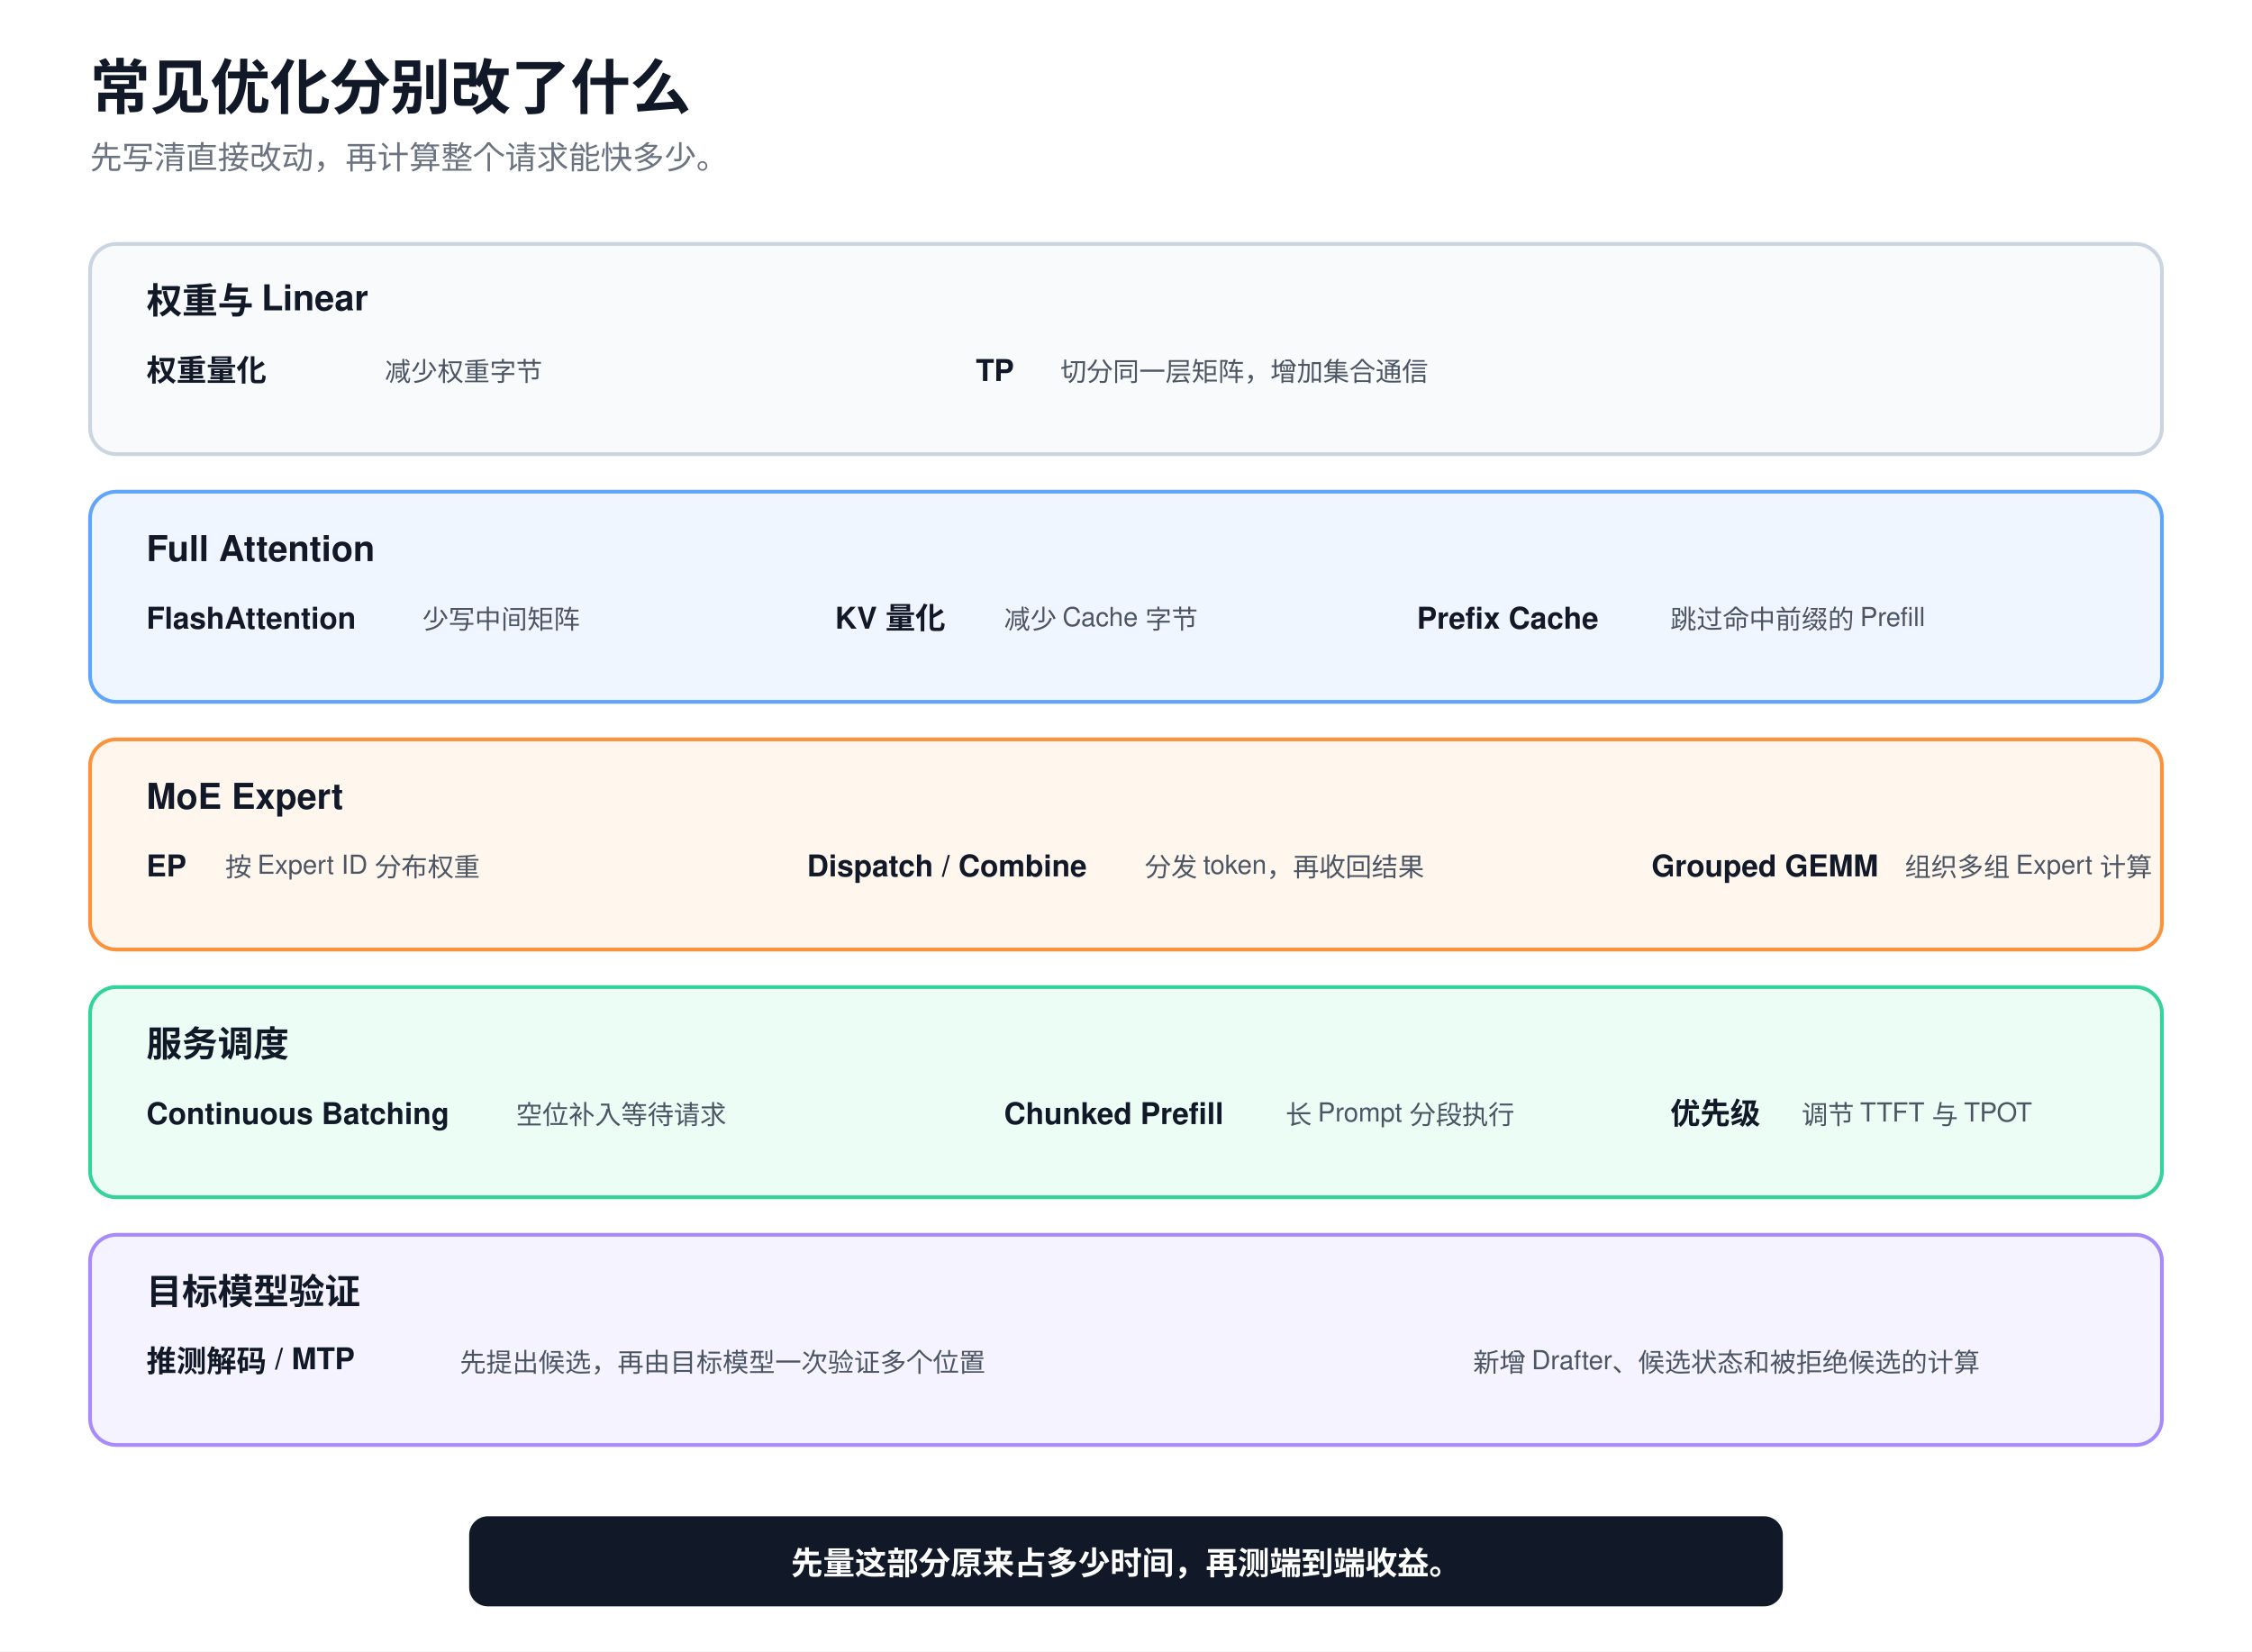
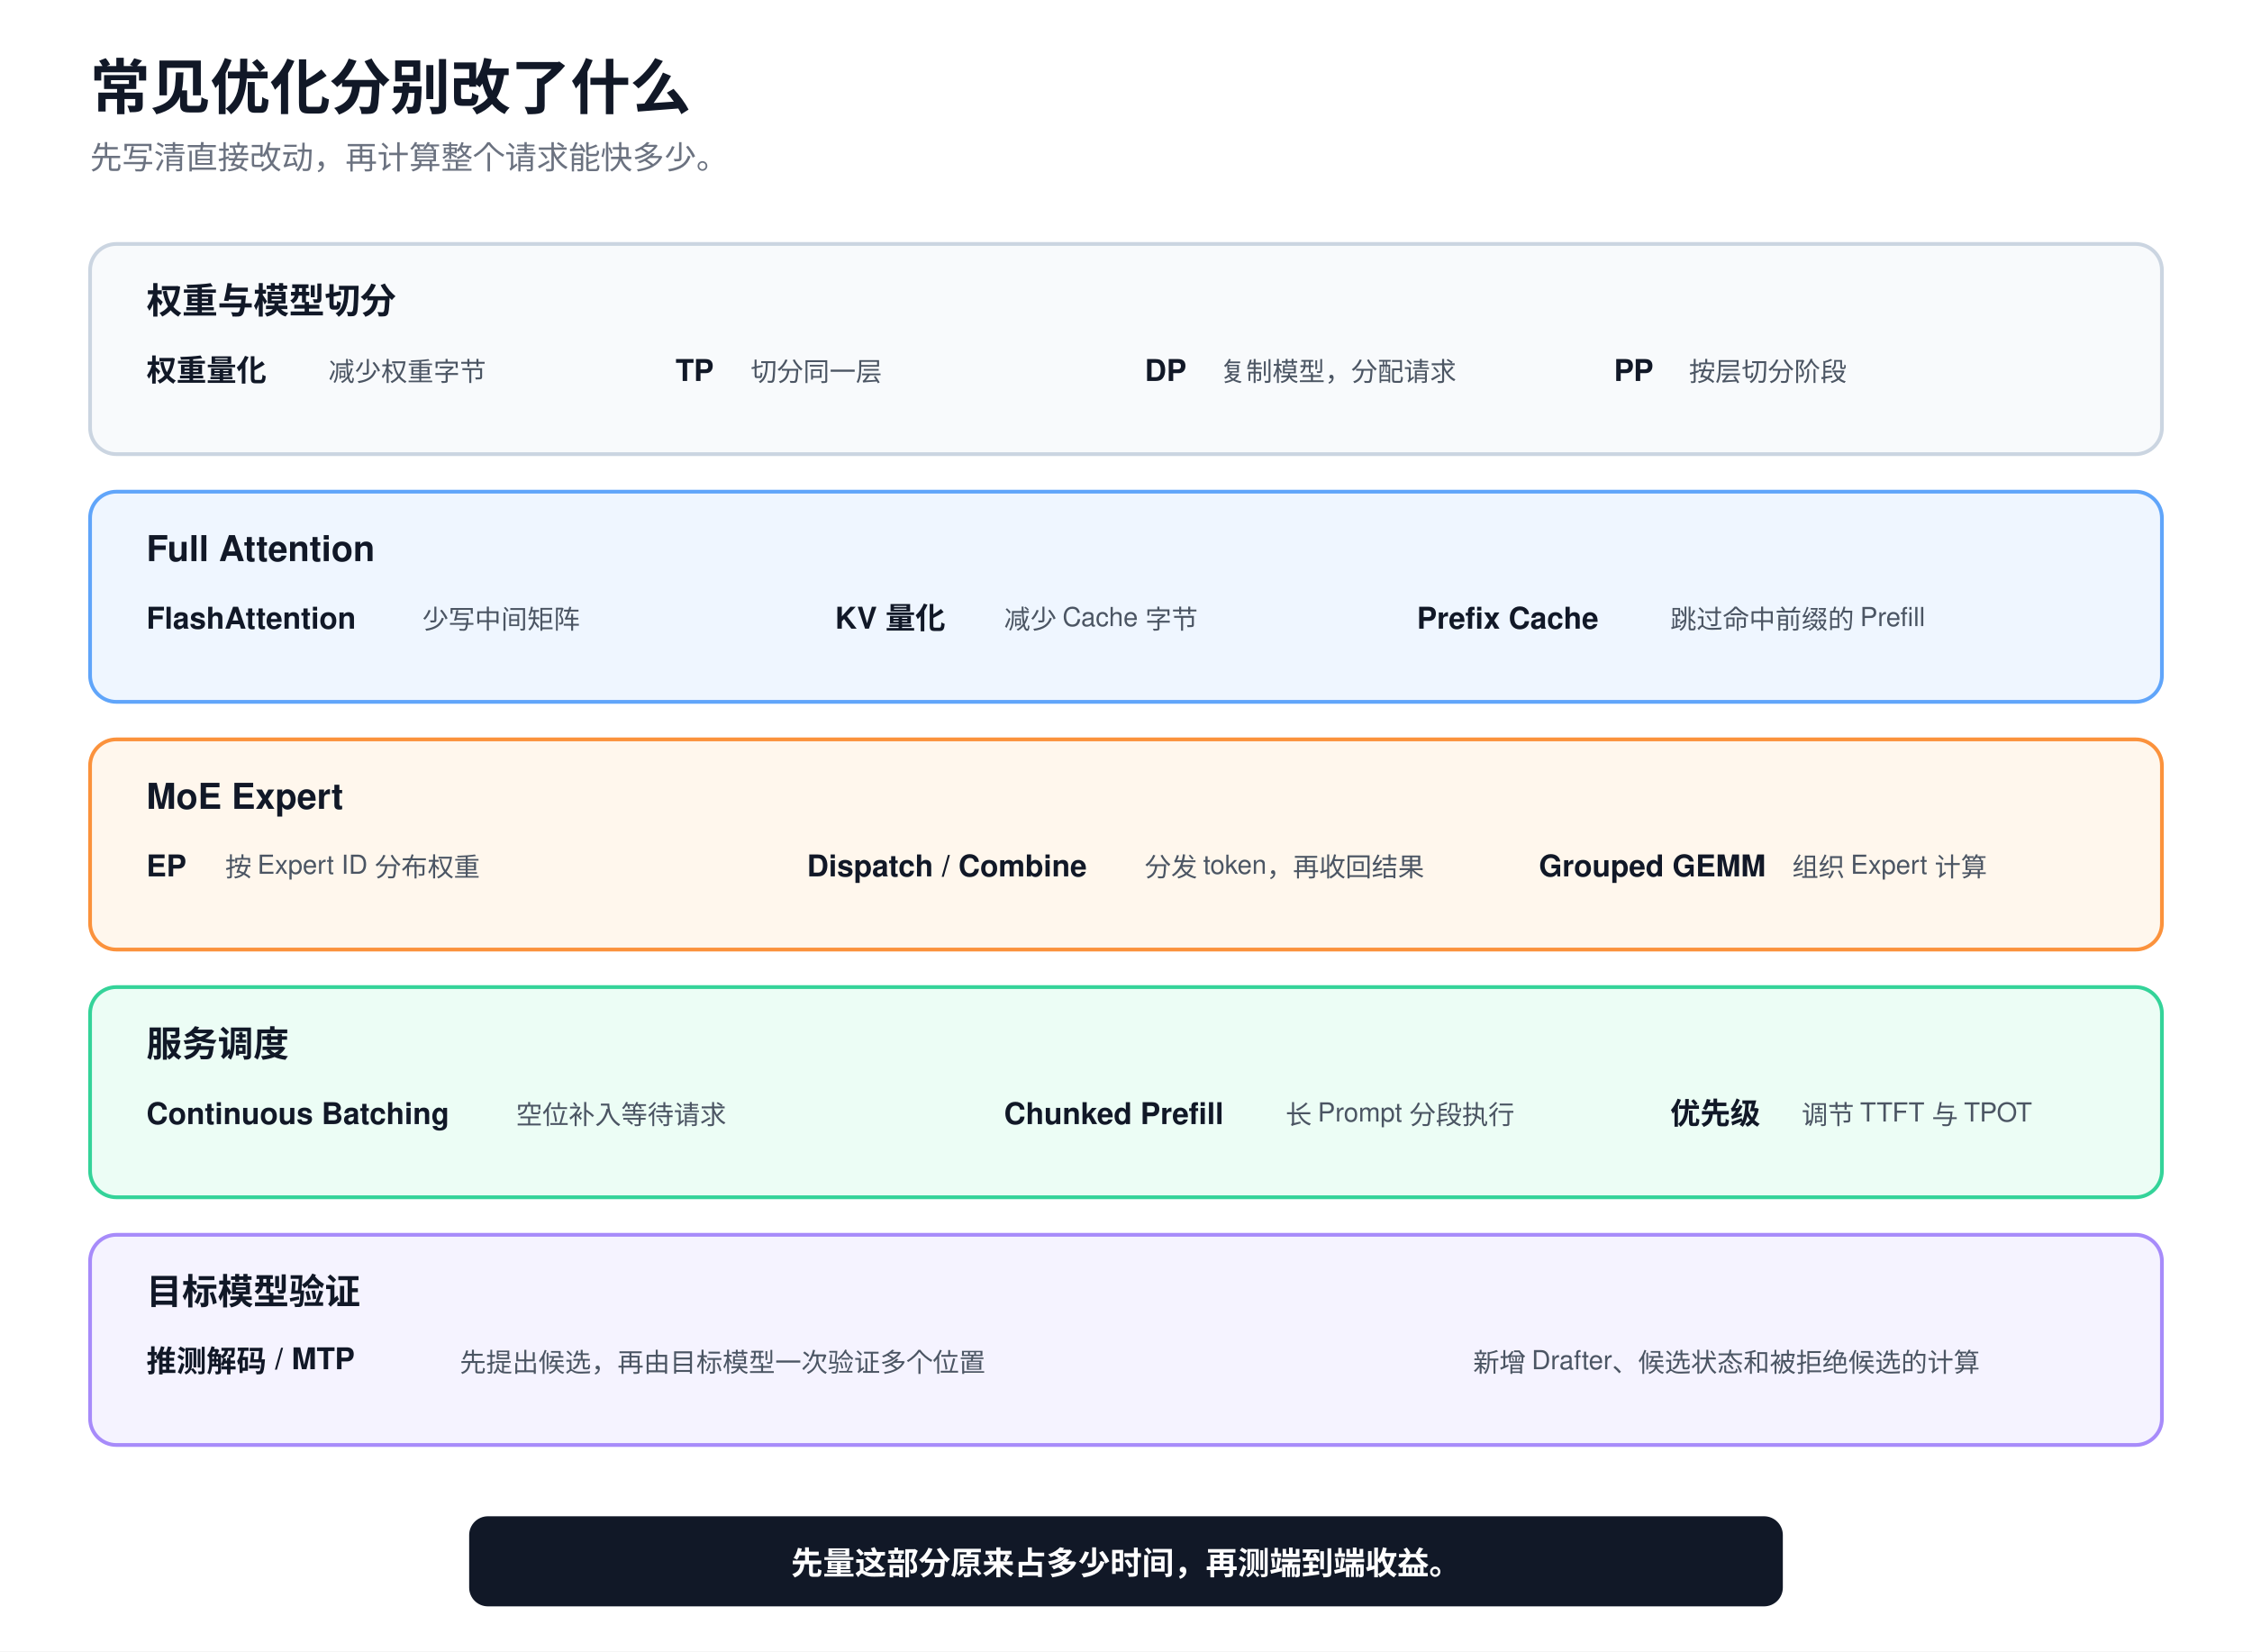
<svg xmlns="http://www.w3.org/2000/svg" viewBox="0 0 1200 880" width="1200" height="880" role="img" aria-labelledby="optimization-map-title optimization-map-desc">
  <style>
    text{font-family:'Helvetica Neue',Helvetica,Arial,'PingFang SC','Microsoft YaHei','Microsoft JhengHei','SimHei',sans-serif;fill:#111827}
    .title{font-size:32px;font-weight:700}.sub{font-size:17px;fill:#6b7280}.row-title{font-size:19px;font-weight:700}.method{font-size:16px;font-weight:700}.detail{font-size:14px;fill:#4b5563}.footer{font-size:17px;font-weight:600;fill:#fff;text-anchor:middle}
  </style>
  <rect width="1200" height="880" fill="#fff" data-graph-role="canvas" />
  <g data-graph-role="title-block">
    <text x="48" y="58" class="title">常见优化分别改了什么</text>
    <text x="48" y="90" class="sub">先写清直接改动，再计算整个请求能快多少。</text>
  </g>
-   <g data-graph-role="node" aria-label="权重与 Linear">
+   <g data-graph-role="node" aria-label="权重与模型切分">
    <rect x="48" y="130" width="1104" height="112" rx="14" fill="#f8fafc" stroke="#cbd5e1" stroke-width="2" />
-     <text x="78" y="167" class="row-title">权重与 Linear</text>
+     <text x="78" y="167" class="row-title">权重与模型切分</text>
    <text x="78" y="203" class="method">权重量化</text>
-     <text x="205" y="203" class="detail">减少权重字节</text>
-     <text x="520" y="203" class="method">TP</text>
-     <text x="565" y="203" class="detail">切分同一层矩阵，增加集合通信</text>
+     <text x="175" y="203" class="detail">减少权重字节</text>
+     <text x="360" y="203" class="method">TP</text>
+     <text x="400" y="203" class="detail">切分同一层</text>
+     <text x="610" y="203" class="method">DP</text>
+     <text x="650" y="203" class="detail">复制模型，分配请求</text>
+     <text x="860" y="203" class="method">PP</text>
+     <text x="900" y="203" class="detail">按层切分阶段</text>
  </g>
  <g data-graph-role="node" aria-label="Full Attention">
    <rect x="48" y="262" width="1104" height="112" rx="14" fill="#eff6ff" stroke="#60a5fa" stroke-width="2" />
    <text x="78" y="299" class="row-title">Full Attention</text>
    <text x="78" y="335" class="method">FlashAttention</text>
    <text x="225" y="335" class="detail">少写中间矩阵</text>
    <text x="445" y="335" class="method">KV 量化</text>
    <text x="535" y="335" class="detail">减少 Cache 字节</text>
    <text x="755" y="335" class="method">Prefix Cache</text>
    <text x="890" y="335" class="detail">跳过命中前缀的 Prefill</text>
  </g>
  <g data-graph-role="node" aria-label="MoE Expert">
    <rect x="48" y="394" width="1104" height="112" rx="14" fill="#fff7ed" stroke="#fb923c" stroke-width="2" />
    <text x="78" y="431" class="row-title">MoE Expert</text>
    <text x="78" y="467" class="method">EP</text>
    <text x="120" y="467" class="detail">按 Expert ID 分布权重</text>
    <text x="430" y="467" class="method">Dispatch / Combine</text>
    <text x="610" y="467" class="detail">分发 token，再收回结果</text>
-     <text x="880" y="467" class="method">Grouped GEMM</text>
-     <text x="1015" y="467" class="detail">组织多组 Expert 计算</text>
+     <text x="820" y="467" class="method">Grouped GEMM</text>
+     <text x="955" y="467" class="detail">组织 Expert 计算</text>
  </g>
  <g data-graph-role="node" aria-label="服务调度">
    <rect x="48" y="526" width="1104" height="112" rx="14" fill="#ecfdf5" stroke="#34d399" stroke-width="2" />
    <text x="78" y="563" class="row-title">服务调度</text>
    <text x="78" y="599" class="method">Continuous Batching</text>
    <text x="275" y="599" class="detail">空位补入等待请求</text>
    <text x="535" y="599" class="method">Chunked Prefill</text>
    <text x="685" y="599" class="detail">长 Prompt 分段执行</text>
    <text x="890" y="599" class="method">优先级</text>
    <text x="960" y="599" class="detail">调节 TTFT 与 TPOT</text>
  </g>
  <g data-graph-role="node" aria-label="目标模型验证">
    <rect x="48" y="658" width="1104" height="112" rx="14" fill="#f5f3ff" stroke="#a78bfa" stroke-width="2" />
    <text x="78" y="695" class="row-title">目标模型验证</text>
    <text x="78" y="731" class="method">推测解码 / MTP</text>
    <text x="245" y="731" class="detail">先提出候选，再由目标模型一次验证多个位置</text>
    <text x="785" y="731" class="detail">新增 Drafter、候选状态和被拒绝候选的计算</text>
  </g>
  <g data-graph-role="annotation">
    <rect x="250" y="808" width="700" height="48" rx="10" fill="#111827" />
    <text x="600" y="839" class="footer">先量这部分原来占多少时间，再测端到端收益。</text>
  </g>
</svg>
